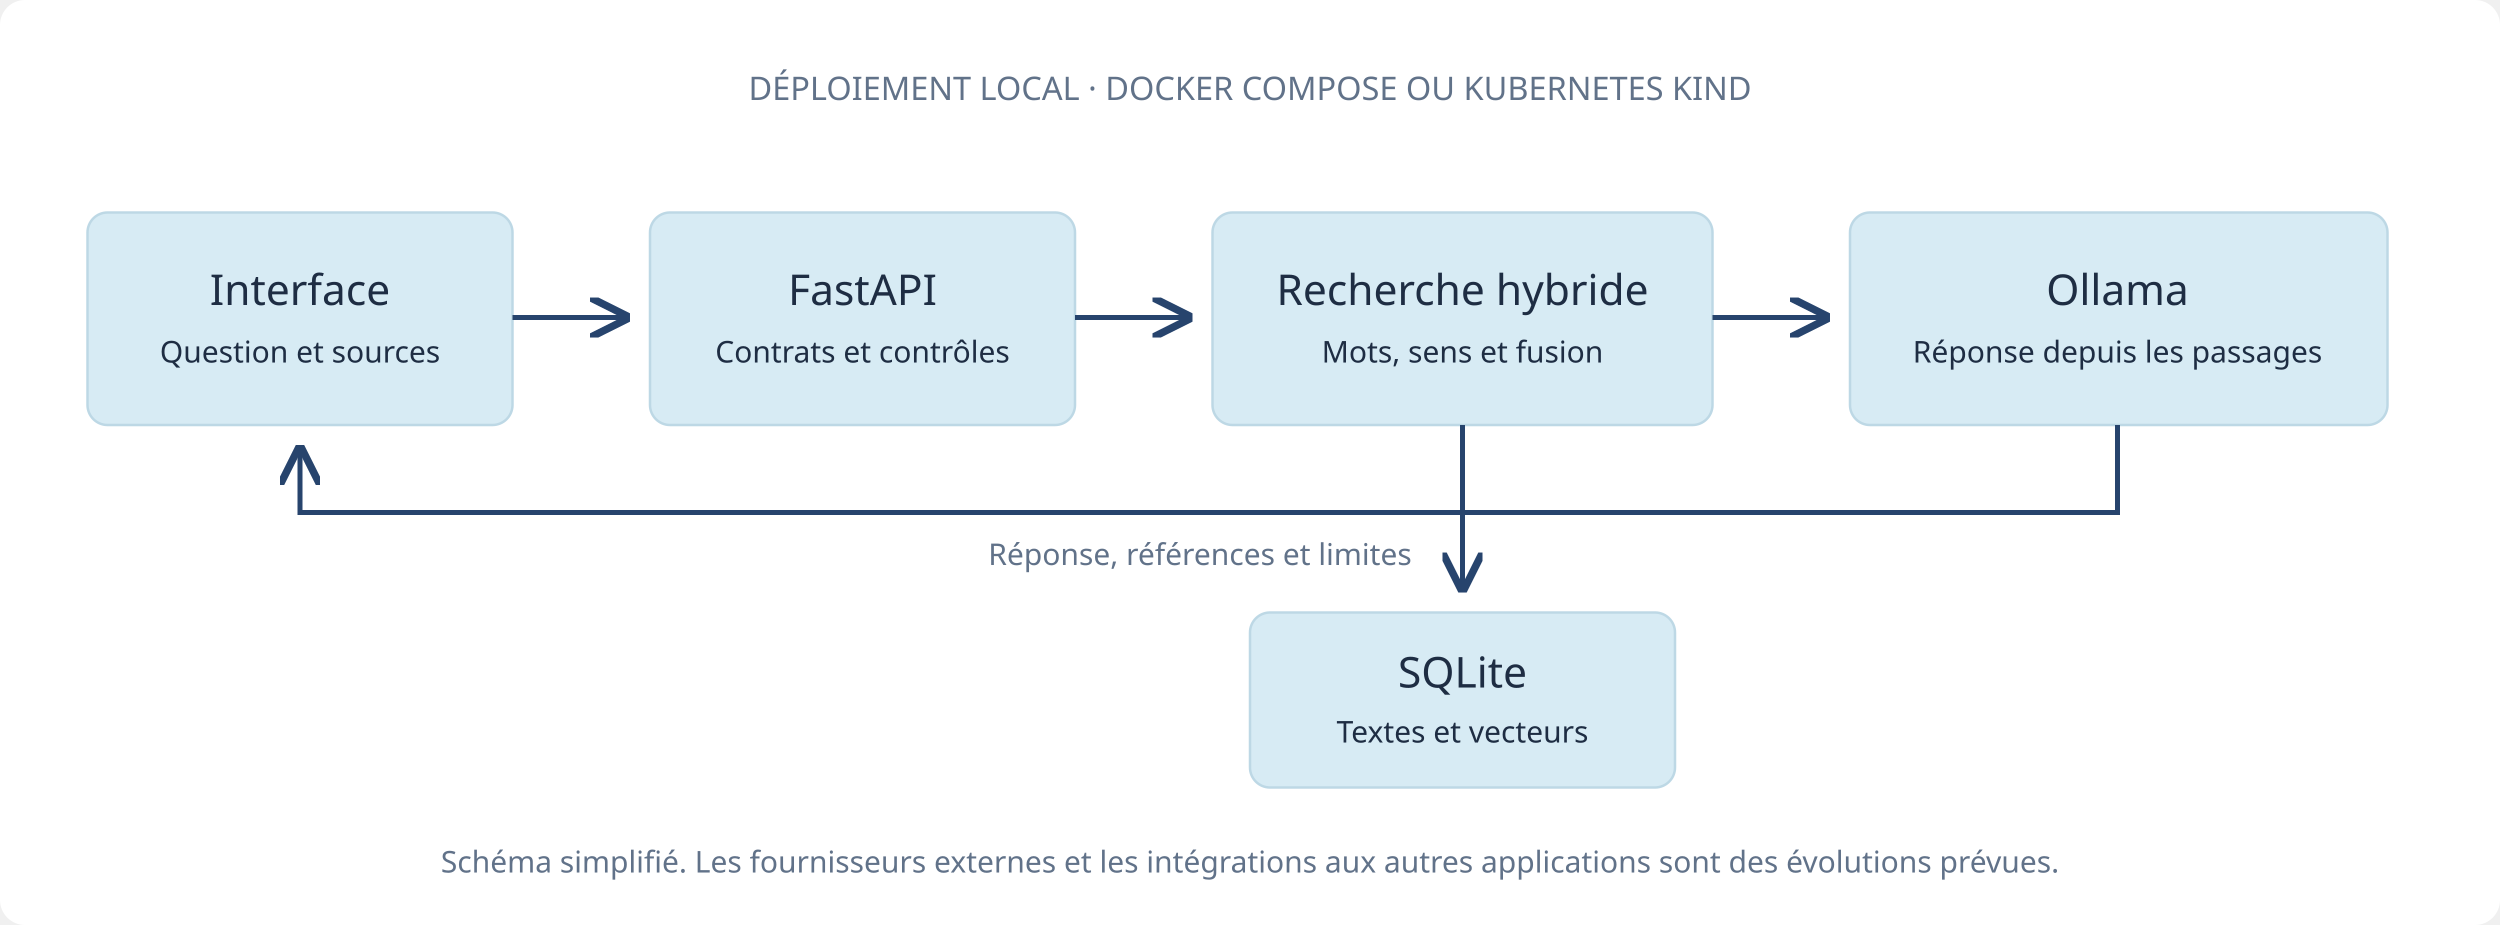
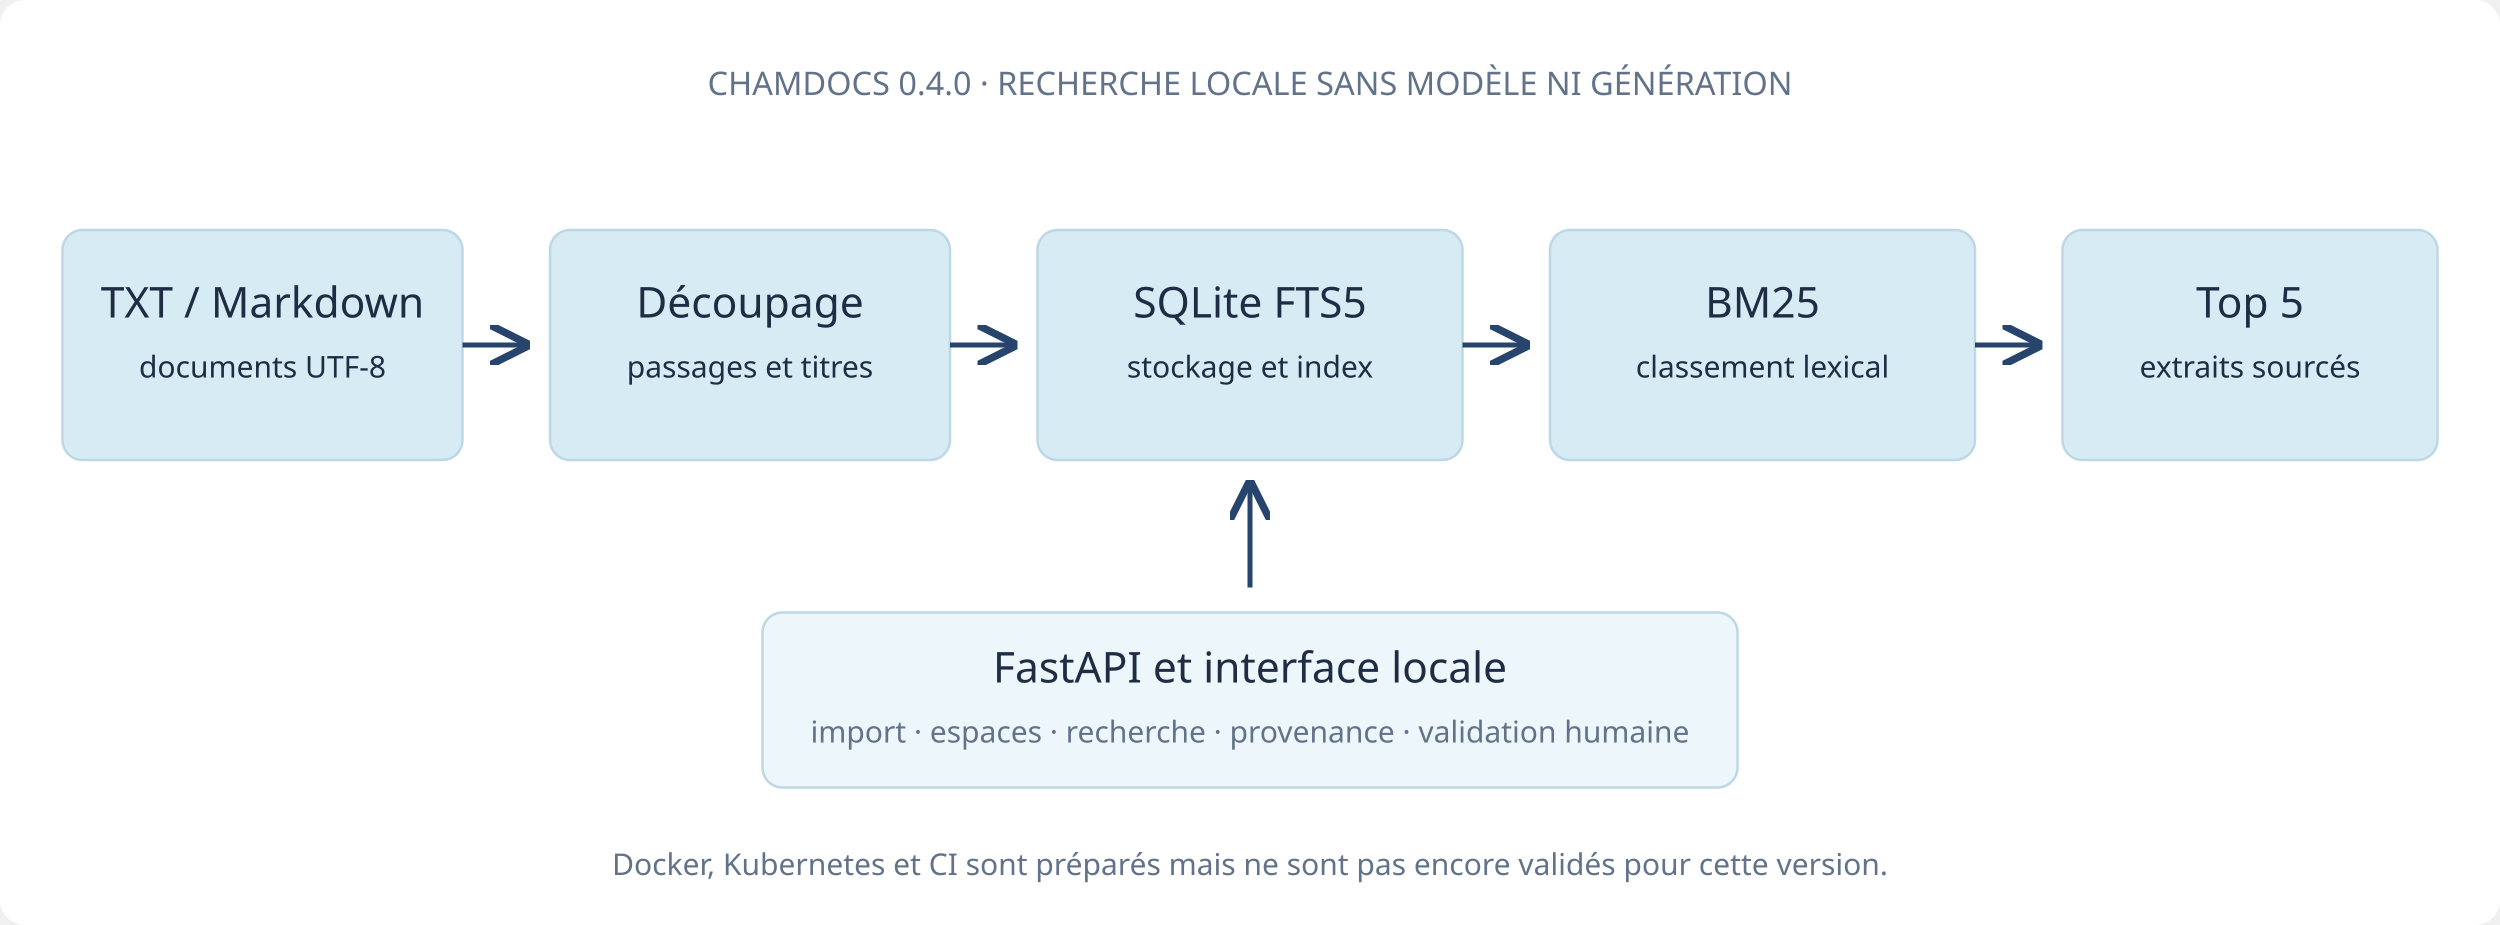
<svg xmlns="http://www.w3.org/2000/svg" width="1000" height="370" viewBox="0 0 1000 370" role="img" aria-labelledby="title desc">
  <defs>
    <marker id="arrow" markerWidth="8" markerHeight="8" refX="7" refY="4" orient="auto">
      <path d="M0 0L8 4L0 8" fill="none" stroke="#27446d" stroke-width="1.5" />
    </marker>
  </defs>
  <rect width="1000" height="370" fill="#ffffff" rx="10" />
-   <g font-family="Avenir Next,Avenir,Segoe UI,sans-serif" font-size="17" text-anchor="middle">
+   <g font-family="Avenir Next,Avenir,Segoe UI,sans-serif" text-anchor="middle">
+     <text x="500" y="38" font-size="13" fill="#617289">CHAMDOCS 0.4.0 · RECHERCHE LOCALE SANS MODÈLE NI GÉNÉRATION</text>
    <g fill="#d7ebf4" stroke="#bdd8e5">
-       <rect x="35" y="85" width="170" height="85" rx="8" />
-       <rect x="260" y="85" width="170" height="85" rx="8" />
-       <rect x="485" y="85" width="200" height="85" rx="8" />
-       <rect x="740" y="85" width="215" height="85" rx="8" />
-       <rect x="500" y="245" width="170" height="70" rx="8" />
+       <rect x="25" y="92" width="160" height="92" rx="8" />
+       <rect x="220" y="92" width="160" height="92" rx="8" />
+       <rect x="415" y="92" width="170" height="92" rx="8" />
+       <rect x="620" y="92" width="170" height="92" rx="8" />
+       <rect x="825" y="92" width="150" height="92" rx="8" />
    </g>
    <g fill="#1e2d43">
-       <text x="120" y="122">Interface</text>
-       <text x="120" y="145" font-size="12">Question et sources</text>
-       <text x="345" y="122">FastAPI</text>
-       <text x="345" y="145" font-size="12">Contrats et contrôles</text>
-       <text x="585" y="122">Recherche hybride</text>
-       <text x="585" y="145" font-size="12">Mots, sens et fusion</text>
-       <text x="847" y="122">Ollama</text>
-       <text x="847" y="145" font-size="12">Réponse depuis les passages</text>
-       <text x="585" y="275">SQLite</text>
-       <text x="585" y="297" font-size="12">Textes et vecteurs</text>
+       <text x="105" y="127" font-size="17">TXT / Markdown</text>
+       <text x="105" y="151" font-size="12">documents UTF-8</text>
+       <text x="300" y="127" font-size="17">Découpage</text>
+       <text x="300" y="151" font-size="12">passages et titres</text>
+       <text x="500" y="127" font-size="17">SQLite FTS5</text>
+       <text x="500" y="151" font-size="12">stockage et index</text>
+       <text x="705" y="127" font-size="17">BM25</text>
+       <text x="705" y="151" font-size="12">classement lexical</text>
+       <text x="900" y="127" font-size="17">Top 5</text>
+       <text x="900" y="151" font-size="12">extraits sourcés</text>
    </g>
    <g fill="none" stroke="#27446d" stroke-width="2" marker-end="url(#arrow)">
-       <path d="M205 127H250" />
-       <path d="M430 127H475" />
-       <path d="M685 127H730" />
-       <path d="M585 170V235" />
-       <path d="M847 170V205H120V180" />
+       <path d="M185 138H210" />
+       <path d="M380 138H405" />
+       <path d="M585 138H610" />
+       <path d="M790 138H815" />
    </g>
-     <text x="480" y="226" font-size="12" fill="#617289">Réponse, références et limites</text>
-     <text x="500" y="40" font-size="13" fill="#617289">DÉPLOIEMENT LOCAL · DOCKER COMPOSE OU KUBERNETES KIND</text>
-     <text x="500" y="349" font-size="12" fill="#617289">Schéma simplifié. Les fournisseurs externes et les intégrations aux autres applications sont des évolutions prévues.</text>
+     <rect x="305" y="245" width="390" height="70" rx="8" fill="#edf6fa" stroke="#bdd8e5" />
+     <text x="500" y="273" font-size="17" fill="#1e2d43">FastAPI et interface locale</text>
+     <text x="500" y="297" font-size="12" fill="#617289">import · espaces · recherche · provenance · validation humaine</text>
+     <path d="M500 235V194" fill="none" stroke="#27446d" stroke-width="2" marker-end="url(#arrow)" />
+     <text x="500" y="350" font-size="12" fill="#617289">Docker, Kubernetes et CI sont préparés mais ne sont pas encore validés pour cette version.</text>
  </g>
</svg>
